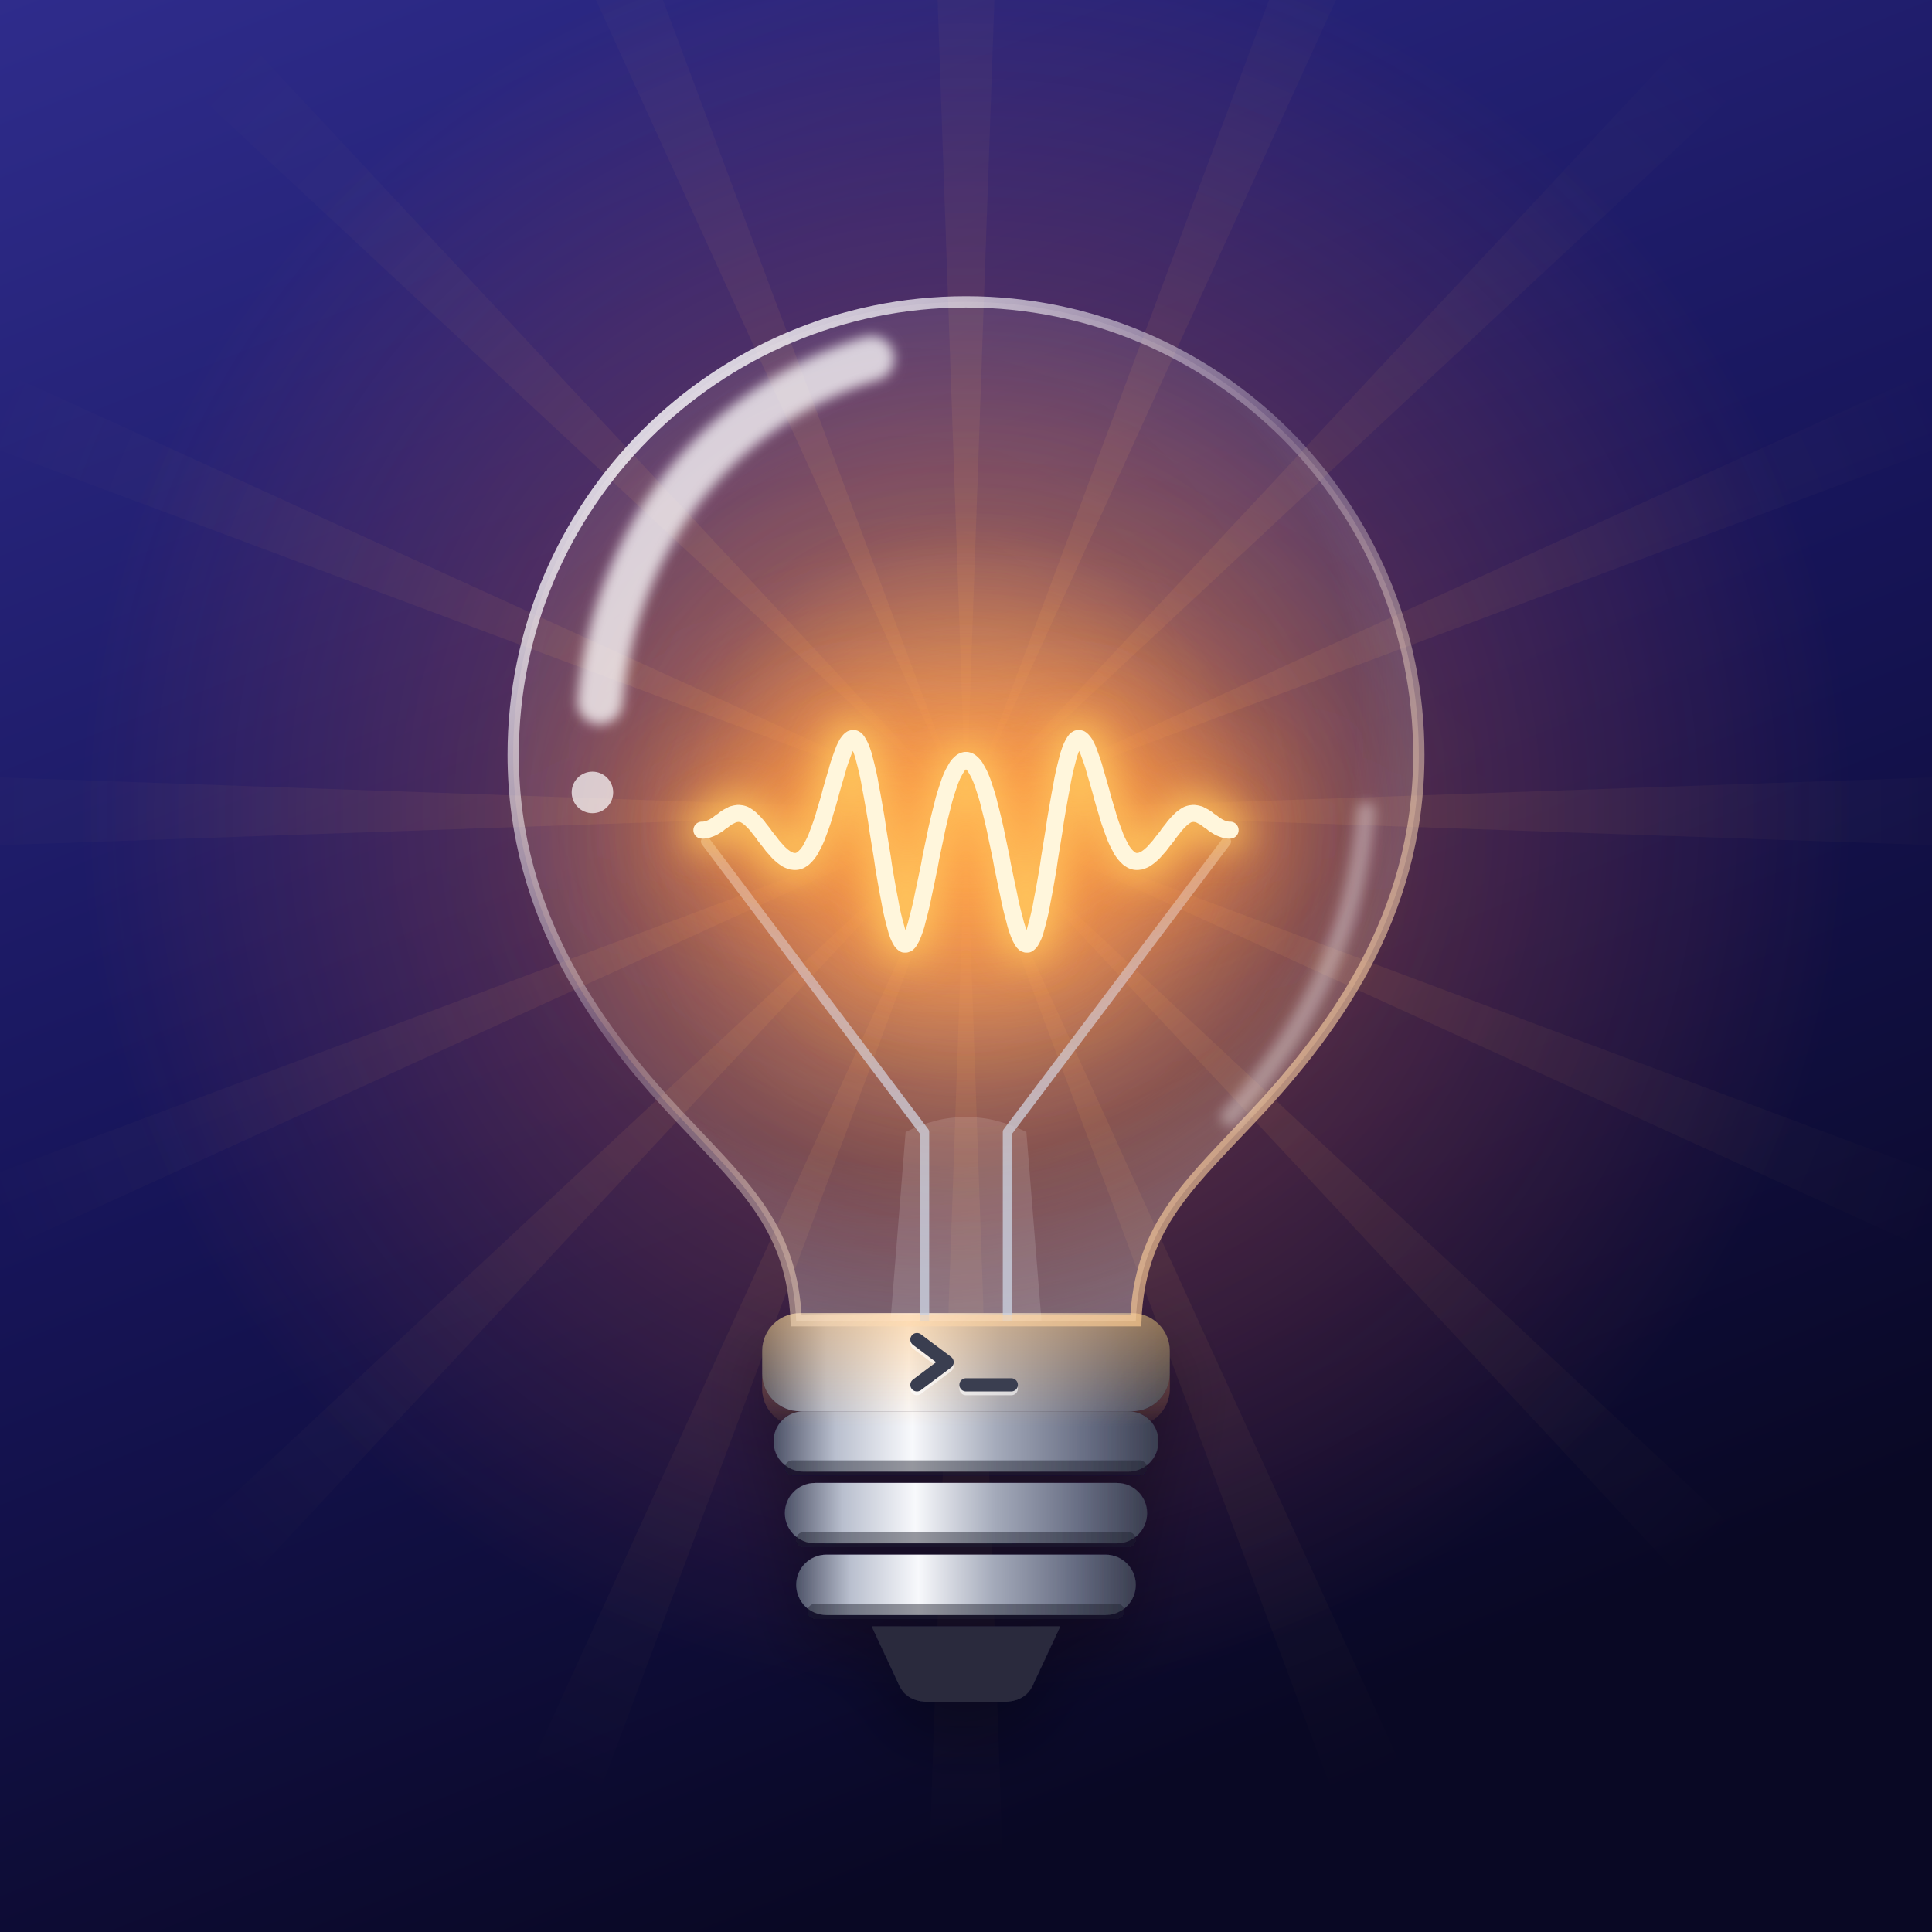
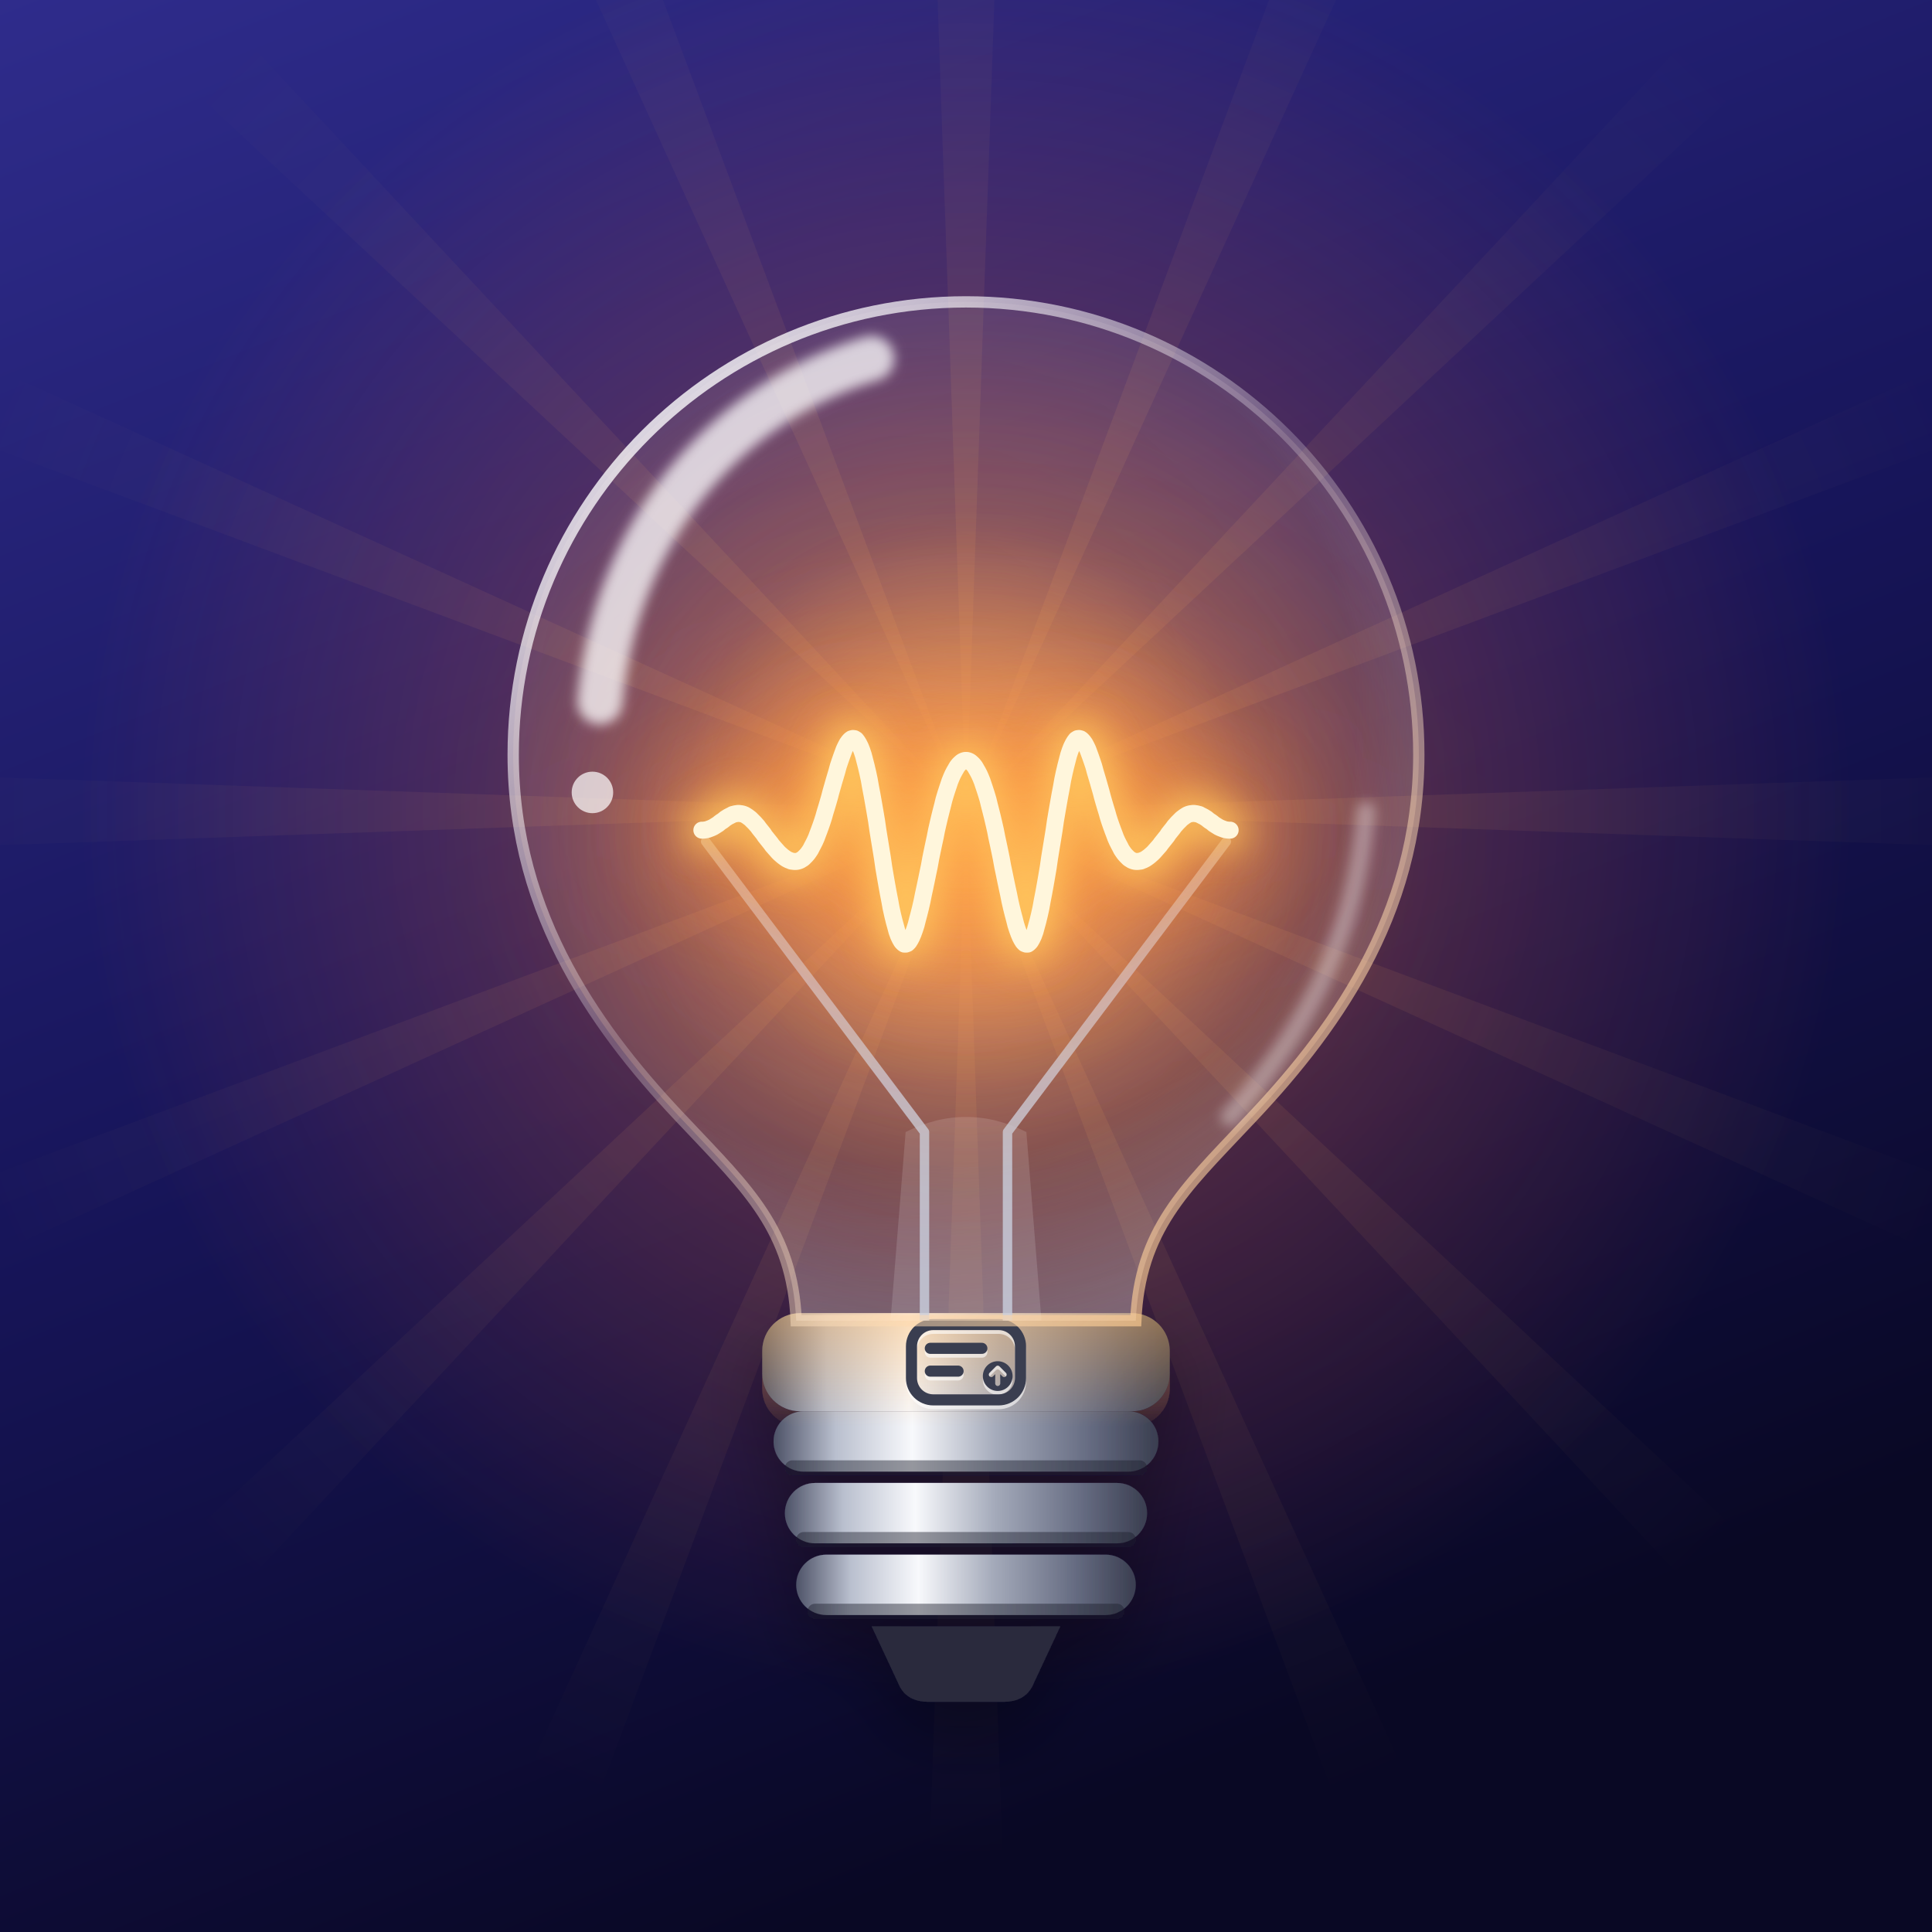
<svg xmlns="http://www.w3.org/2000/svg" width="1024" height="1024" viewBox="0 0 1024 1024">
  <defs>
    <linearGradient id="bg" x1="0" y1="0" x2="0.4" y2="1">
      <stop offset="0" stop-color="#2F2C8C" />
      <stop offset="0.55" stop-color="#17155A" />
      <stop offset="1" stop-color="#090824" />
    </linearGradient>
    <radialGradient id="halo" gradientUnits="userSpaceOnUse" cx="512" cy="430" r="470">
      <stop offset="0" stop-color="#FFB547" stop-opacity="0.75" />
      <stop offset="0.32" stop-color="#FF7A3D" stop-opacity="0.30" />
      <stop offset="1" stop-color="#FF5A3A" stop-opacity="0" />
    </radialGradient>
    <radialGradient id="rayFade" gradientUnits="userSpaceOnUse" cx="512" cy="430" r="560">
      <stop offset="0.25" stop-color="#FFF" stop-opacity="1" />
      <stop offset="1" stop-color="#FFF" stop-opacity="0" />
    </radialGradient>
    <mask id="rayMask">
      <rect width="1024" height="1024" fill="url(#rayFade)" />
    </mask>
    <radialGradient id="glass" gradientUnits="userSpaceOnUse" cx="480" cy="380" r="330">
      <stop offset="0" stop-color="#FFFFFF" stop-opacity="0.06" />
      <stop offset="0.72" stop-color="#FFFFFF" stop-opacity="0.08" />
      <stop offset="1" stop-color="#FFFFFF" stop-opacity="0.30" />
    </radialGradient>
    <radialGradient id="warm" gradientUnits="userSpaceOnUse" cx="512" cy="450" r="300">
      <stop offset="0" stop-color="#FFE3A0" stop-opacity="0.65" />
      <stop offset="0.6" stop-color="#FF9A45" stop-opacity="0.18" />
      <stop offset="1" stop-color="#FF8A3D" stop-opacity="0" />
    </radialGradient>
    <linearGradient id="rim" x1="0.1" y1="0" x2="0.9" y2="1">
      <stop offset="0" stop-color="#FFFFFF" stop-opacity="0.95" />
      <stop offset="0.45" stop-color="#FFFFFF" stop-opacity="0.22" />
      <stop offset="1" stop-color="#FFC27A" stop-opacity="0.75" />
    </linearGradient>
    <linearGradient id="warmMetal" x1="0" y1="0" x2="0" y2="1">
      <stop offset="0" stop-color="#FFB45A" stop-opacity="0.45" />
      <stop offset="1" stop-color="#FFB45A" stop-opacity="0" />
    </linearGradient>
    <linearGradient id="metal" x1="0" y1="0" x2="1" y2="0">
      <stop offset="0" stop-color="#4E5368" />
      <stop offset="0.16" stop-color="#B9BFCE" />
      <stop offset="0.36" stop-color="#F8F9FC" />
      <stop offset="0.58" stop-color="#A4AABA" />
      <stop offset="0.82" stop-color="#666C82" />
      <stop offset="1" stop-color="#3A3E50" />
    </linearGradient>
    <filter id="b3" filterUnits="userSpaceOnUse" x="-200" y="-200" width="1424" height="1424">
      <feGaussianBlur stdDeviation="3" />
    </filter>
    <filter id="b10" filterUnits="userSpaceOnUse" x="-200" y="-200" width="1424" height="1424">
      <feGaussianBlur stdDeviation="10" />
    </filter>
    <filter id="b28" filterUnits="userSpaceOnUse" x="-200" y="-200" width="1424" height="1424">
      <feGaussianBlur stdDeviation="28" />
    </filter>
    <filter id="b60" filterUnits="userSpaceOnUse" x="-200" y="-200" width="1424" height="1424">
      <feGaussianBlur stdDeviation="60" />
    </filter>
    <filter id="drop" filterUnits="userSpaceOnUse" x="-200" y="-200" width="1424" height="1424">
      <feDropShadow dx="0" dy="18" stdDeviation="18" flood-color="#000" flood-opacity="0.35" />
    </filter>
    <clipPath id="bulbClip">
      <path d="M 512 160 C 644.5 160 752 267.5 752 400 C 752 486 706 548 660 596 C 628 630 604 652 602 700 L 422 700 C 420 652 396 630 364 596 C 318 548 272 486 272 400 C 272 267.5 379.5 160 512 160 Z" />
    </clipPath>
  </defs>
  <rect width="1024" height="1024" fill="url(#bg)" />
  <g mask="url(#rayMask)" fill="#FFC56B" opacity="0.10">
    <polygon points="512,430 1511,395 1511,465" />
    <polygon points="512,430 1449,780 1422,845" />
    <polygon points="512,430 1243,1112 1194,1161" />
    <polygon points="512,430 927,1340 862,1367" />
    <polygon points="512,430 547,1429 477,1429" />
    <polygon points="512,430 162,1367 97,1340" />
    <polygon points="512,430 -170,1161 -219,1112" />
    <polygon points="512,430 -398,845 -425,780" />
    <polygon points="512,430 -487,465 -487,395" />
    <polygon points="512,430 -425,80 -398,15" />
    <polygon points="512,430 -219,-252 -170,-301" />
    <polygon points="512,430 97,-480 162,-507" />
    <polygon points="512,430 477,-569 547,-569" />
    <polygon points="512,430 862,-507 927,-480" />
    <polygon points="512,430 1194,-301 1243,-252" />
    <polygon points="512,430 1422,15 1449,80" />
  </g>
  <rect width="1024" height="1024" fill="url(#halo)" />
  <g filter="url(#drop)">
    <rect x="404" y="696" width="216" height="52" rx="20" fill="url(#metal)" />
    <rect x="410" y="748" width="204" height="32" rx="16" fill="url(#metal)" />
    <rect x="416" y="774" width="192" height="8" rx="4" fill="#1C1E2C" opacity="0.45" />
    <rect x="416" y="786" width="192" height="32" rx="16" fill="url(#metal)" />
    <rect x="422" y="812" width="180" height="8" rx="4" fill="#1C1E2C" opacity="0.45" />
    <rect x="422" y="824" width="180" height="32" rx="16" fill="url(#metal)" />
    <rect x="428" y="850" width="168" height="8" rx="4" fill="#1C1E2C" opacity="0.45" />
    <path d="M 462 862 L 562 862 L 548 892 Q 544 902 532 902 L 492 902 Q 480 902 476 892 Z" fill="#2A2C3C" />
    <rect x="404" y="696" width="216" height="60" rx="20" fill="url(#warmMetal)" />
  </g>
  <g fill="none" stroke-linecap="round" stroke-linejoin="round" stroke-width="7">
-     <g stroke="#FFFFFF" opacity="0.6" transform="translate(0 2)">
-       <polyline points="486,710 502,722 486,734" />
-       <line x1="512" y1="734" x2="536" y2="734" />
+     <g opacity="0.6" transform="translate(0 2)">
+       <g transform="translate(512 722) scale(0.2627) translate(-128 -128)" mask="url(#composerHole1)">
+         <mask id="composerHole1" maskUnits="userSpaceOnUse" x="-60" y="-60" width="376" height="376">
+           <rect x="-60" y="-60" width="376" height="376" fill="#FFF" />
+           <path d="M 192 171 V 141 M 179 153 L 192 140 L 205 153" fill="none" stroke="#000" stroke-width="10" stroke-linecap="round" stroke-linejoin="round" />
+         </mask>
+         <g fill="none" stroke="#FFFFFF" stroke-width="22.4" stroke-linecap="round" stroke-linejoin="round">
+           <rect x="18" y="52" width="220" height="152" rx="44" />
+           <path d="M 56 100 H 160 M 56 146 H 112" />
+         </g>
+         <circle cx="192" cy="156" r="30" fill="#FFFFFF" />
+       </g>
    </g>
-     <g stroke="#3A3E50">
-       <polyline points="486,710 502,722 486,734" />
-       <line x1="512" y1="734" x2="536" y2="734" />
+     <g transform="translate(512 722) scale(0.2627) translate(-128 -128)" mask="url(#composerHole2)">
+       <mask id="composerHole2" maskUnits="userSpaceOnUse" x="-60" y="-60" width="376" height="376">
+         <rect x="-60" y="-60" width="376" height="376" fill="#FFF" />
+         <path d="M 192 171 V 141 M 179 153 L 192 140 L 205 153" fill="none" stroke="#000" stroke-width="10" stroke-linecap="round" stroke-linejoin="round" />
+       </mask>
+       <g fill="none" stroke="#3A3E50" stroke-width="22.4" stroke-linecap="round" stroke-linejoin="round">
+         <rect x="18" y="52" width="220" height="152" rx="44" />
+         <path d="M 56 100 H 160 M 56 146 H 112" />
+       </g>
+       <circle cx="192" cy="156" r="30" fill="#3A3E50" />
    </g>
  </g>
  <path d="M 512 160 C 644.5 160 752 267.5 752 400 C 752 486 706 548 660 596 C 628 630 604 652 602 700 L 422 700 C 420 652 396 630 364 596 C 318 548 272 486 272 400 C 272 267.5 379.5 160 512 160 Z" fill="url(#glass)" />
  <g clip-path="url(#bulbClip)">
    <rect width="1024" height="1024" fill="url(#warm)" />
    <path d="M 472 700 L 480 600 Q 512 584 544 600 L 552 700 Z" fill="#FFFFFF" opacity="0.14" />
    <g fill="none" stroke="#C9CFDF" stroke-width="5" stroke-linecap="round" stroke-linejoin="round" opacity="0.8">
      <polyline points="490,700 490,600 374,446" />
      <polyline points="534,700 534,600 650,446" />
    </g>
  </g>
  <g fill="none" stroke-linecap="round" stroke-linejoin="round">
    <path d="M 372.0 440.0 L 372.8 440.0 L 373.6 439.9 L 374.3 439.8 L 375.1 439.6 L 375.9 439.3 L 376.7 439.0 L 377.4 438.7 L 378.2 438.3 L 379.0 437.8 L 379.8 437.3 L 380.6 436.8 L 381.3 436.2 L 382.1 435.6 L 382.9 435.1 L 383.7 434.5 L 384.4 433.9 L 385.2 433.4 L 386.0 432.9 L 386.8 432.5 L 387.6 432.1 L 388.3 431.7 L 389.1 431.5 L 389.9 431.3 L 390.7 431.2 L 391.4 431.1 L 392.2 431.2 L 393.0 431.3 L 393.8 431.5 L 394.6 431.8 L 395.3 432.2 L 396.1 432.7 L 396.9 433.3 L 397.7 433.9 L 398.4 434.6 L 399.2 435.4 L 400.0 436.2 L 400.8 437.1 L 401.6 438.0 L 402.3 439.0 L 403.1 440.0 L 403.9 441.0 L 404.7 442.0 L 405.4 443.1 L 406.2 444.1 L 407.0 445.1 L 407.8 446.1 L 408.6 447.1 L 409.3 448.1 L 410.1 449.0 L 410.9 449.9 L 411.7 450.8 L 412.4 451.6 L 413.2 452.4 L 414.0 453.1 L 414.8 453.8 L 415.6 454.4 L 416.3 454.9 L 417.1 455.4 L 417.9 455.8 L 418.7 456.1 L 419.4 456.4 L 420.2 456.5 L 421.0 456.6 L 421.8 456.6 L 422.6 456.5 L 423.3 456.3 L 424.1 456.0 L 424.9 455.5 L 425.7 455.0 L 426.4 454.3 L 427.2 453.5 L 428.0 452.6 L 428.8 451.5 L 429.6 450.3 L 430.3 448.9 L 431.1 447.4 L 431.9 445.8 L 432.7 444.0 L 433.4 442.1 L 434.2 440.0 L 435.0 437.8 L 435.8 435.5 L 436.6 433.0 L 437.3 430.5 L 438.1 427.9 L 438.9 425.2 L 439.7 422.4 L 440.4 419.7 L 441.2 416.9 L 442.0 414.1 L 442.8 411.4 L 443.6 408.7 L 444.3 406.1 L 445.1 403.7 L 445.9 401.4 L 446.7 399.2 L 447.4 397.3 L 448.2 395.6 L 449.0 394.1 L 449.8 393.0 L 450.6 392.1 L 451.3 391.6 L 452.1 391.4 L 452.9 391.5 L 453.7 392.0 L 454.4 392.9 L 455.2 394.2 L 456.0 395.8 L 456.8 397.8 L 457.6 400.2 L 458.3 402.9 L 459.1 406.0 L 459.9 409.4 L 460.7 413.1 L 461.4 417.1 L 462.2 421.3 L 463.0 425.8 L 463.8 430.4 L 464.6 435.1 L 465.3 440.0 L 466.1 444.9 L 466.9 449.8 L 467.7 454.7 L 468.4 459.6 L 469.2 464.3 L 470.0 468.9 L 470.8 473.3 L 471.6 477.4 L 472.3 481.3 L 473.1 484.9 L 473.9 488.2 L 474.7 491.1 L 475.4 493.7 L 476.2 495.9 L 477.0 497.6 L 477.8 499.0 L 478.6 499.9 L 479.3 500.4 L 480.1 500.4 L 480.9 500.1 L 481.7 499.3 L 482.4 498.2 L 483.2 496.7 L 484.0 494.8 L 484.8 492.6 L 485.6 490.1 L 486.3 487.3 L 487.1 484.3 L 487.9 481.1 L 488.7 477.6 L 489.4 474.1 L 490.2 470.4 L 491.0 466.6 L 491.8 462.7 L 492.6 458.9 L 493.3 455.0 L 494.1 451.1 L 494.9 447.3 L 495.7 443.6 L 496.4 440.0 L 497.2 436.5 L 498.0 433.1 L 498.8 429.9 L 499.6 426.8 L 500.3 423.9 L 501.1 421.2 L 501.9 418.7 L 502.7 416.3 L 503.4 414.2 L 504.2 412.2 L 505.0 410.4 L 505.8 408.9 L 506.6 407.5 L 507.3 406.3 L 508.1 405.3 L 508.9 404.5 L 509.7 403.8 L 510.4 403.4 L 511.2 403.1 L 512.0 403.0 L 512.8 403.1 L 513.6 403.4 L 514.3 403.8 L 515.1 404.5 L 515.9 405.3 L 516.7 406.3 L 517.4 407.5 L 518.2 408.9 L 519.0 410.4 L 519.8 412.2 L 520.6 414.2 L 521.3 416.3 L 522.1 418.7 L 522.9 421.2 L 523.7 423.9 L 524.4 426.8 L 525.2 429.9 L 526.0 433.1 L 526.8 436.5 L 527.6 440.0 L 528.3 443.6 L 529.1 447.3 L 529.9 451.1 L 530.7 455.0 L 531.4 458.9 L 532.2 462.7 L 533.0 466.6 L 533.8 470.4 L 534.6 474.1 L 535.3 477.6 L 536.1 481.1 L 536.9 484.3 L 537.7 487.3 L 538.4 490.1 L 539.2 492.6 L 540.0 494.8 L 540.8 496.7 L 541.6 498.2 L 542.3 499.3 L 543.1 500.1 L 543.9 500.4 L 544.7 500.4 L 545.4 499.9 L 546.2 499.0 L 547.0 497.6 L 547.8 495.9 L 548.6 493.7 L 549.3 491.1 L 550.1 488.2 L 550.9 484.9 L 551.7 481.3 L 552.4 477.4 L 553.2 473.3 L 554.0 468.9 L 554.8 464.3 L 555.6 459.6 L 556.3 454.7 L 557.1 449.8 L 557.9 444.9 L 558.7 440.0 L 559.4 435.1 L 560.2 430.4 L 561.0 425.8 L 561.8 421.3 L 562.6 417.1 L 563.3 413.1 L 564.1 409.4 L 564.9 406.0 L 565.7 402.9 L 566.4 400.2 L 567.2 397.8 L 568.0 395.8 L 568.8 394.2 L 569.6 392.9 L 570.3 392.0 L 571.1 391.5 L 571.9 391.4 L 572.7 391.6 L 573.4 392.1 L 574.2 393.0 L 575.0 394.1 L 575.8 395.6 L 576.6 397.3 L 577.3 399.2 L 578.1 401.4 L 578.9 403.7 L 579.7 406.1 L 580.4 408.7 L 581.2 411.4 L 582.0 414.1 L 582.8 416.9 L 583.6 419.7 L 584.3 422.4 L 585.1 425.2 L 585.9 427.9 L 586.7 430.5 L 587.4 433.0 L 588.2 435.5 L 589.0 437.8 L 589.8 440.0 L 590.6 442.1 L 591.3 444.0 L 592.1 445.8 L 592.9 447.4 L 593.7 448.9 L 594.4 450.3 L 595.2 451.5 L 596.0 452.6 L 596.8 453.5 L 597.6 454.3 L 598.3 455.0 L 599.1 455.5 L 599.9 456.0 L 600.7 456.3 L 601.4 456.5 L 602.2 456.6 L 603.0 456.6 L 603.8 456.5 L 604.6 456.4 L 605.3 456.1 L 606.1 455.8 L 606.9 455.4 L 607.7 454.9 L 608.4 454.4 L 609.2 453.8 L 610.0 453.1 L 610.8 452.4 L 611.6 451.6 L 612.3 450.8 L 613.1 449.9 L 613.9 449.0 L 614.7 448.1 L 615.4 447.1 L 616.2 446.1 L 617.0 445.1 L 617.8 444.1 L 618.6 443.1 L 619.3 442.0 L 620.1 441.0 L 620.9 440.0 L 621.7 439.0 L 622.4 438.0 L 623.2 437.1 L 624.0 436.2 L 624.8 435.4 L 625.6 434.6 L 626.3 433.9 L 627.1 433.3 L 627.9 432.7 L 628.7 432.2 L 629.4 431.8 L 630.2 431.5 L 631.0 431.3 L 631.8 431.2 L 632.6 431.1 L 633.3 431.2 L 634.1 431.3 L 634.9 431.5 L 635.7 431.7 L 636.4 432.1 L 637.2 432.5 L 638.0 432.9 L 638.8 433.4 L 639.6 433.9 L 640.3 434.5 L 641.1 435.1 L 641.9 435.6 L 642.7 436.2 L 643.4 436.8 L 644.2 437.3 L 645.0 437.8 L 645.8 438.3 L 646.6 438.7 L 647.3 439.0 L 648.1 439.3 L 648.9 439.6 L 649.7 439.8 L 650.4 439.9 L 651.2 440.0 L 652.0 440.0" stroke="#FF6A2B" stroke-width="64" opacity="0.55" filter="url(#b60)" />
    <path d="M 372.0 440.0 L 372.8 440.0 L 373.6 439.9 L 374.3 439.8 L 375.1 439.6 L 375.9 439.3 L 376.7 439.0 L 377.4 438.7 L 378.2 438.3 L 379.0 437.8 L 379.8 437.3 L 380.6 436.8 L 381.3 436.2 L 382.1 435.6 L 382.9 435.1 L 383.7 434.5 L 384.4 433.9 L 385.2 433.4 L 386.0 432.9 L 386.8 432.5 L 387.6 432.1 L 388.3 431.7 L 389.1 431.5 L 389.9 431.3 L 390.7 431.2 L 391.4 431.1 L 392.2 431.2 L 393.0 431.3 L 393.8 431.5 L 394.6 431.8 L 395.3 432.2 L 396.1 432.7 L 396.9 433.3 L 397.7 433.9 L 398.4 434.6 L 399.2 435.4 L 400.0 436.2 L 400.8 437.1 L 401.6 438.0 L 402.3 439.0 L 403.1 440.0 L 403.9 441.0 L 404.7 442.0 L 405.4 443.1 L 406.2 444.1 L 407.0 445.1 L 407.8 446.1 L 408.6 447.1 L 409.3 448.1 L 410.1 449.0 L 410.9 449.9 L 411.7 450.8 L 412.4 451.6 L 413.2 452.4 L 414.0 453.1 L 414.8 453.8 L 415.6 454.4 L 416.3 454.9 L 417.1 455.4 L 417.9 455.8 L 418.7 456.1 L 419.4 456.4 L 420.2 456.5 L 421.0 456.6 L 421.8 456.6 L 422.6 456.5 L 423.3 456.3 L 424.1 456.0 L 424.9 455.5 L 425.7 455.0 L 426.4 454.3 L 427.2 453.5 L 428.0 452.6 L 428.8 451.5 L 429.6 450.3 L 430.3 448.9 L 431.1 447.4 L 431.9 445.8 L 432.7 444.0 L 433.4 442.1 L 434.2 440.0 L 435.0 437.8 L 435.8 435.5 L 436.6 433.0 L 437.3 430.5 L 438.1 427.9 L 438.9 425.2 L 439.7 422.4 L 440.4 419.7 L 441.2 416.9 L 442.0 414.1 L 442.8 411.4 L 443.6 408.7 L 444.3 406.1 L 445.1 403.7 L 445.9 401.4 L 446.7 399.2 L 447.4 397.3 L 448.2 395.6 L 449.0 394.1 L 449.8 393.0 L 450.6 392.1 L 451.3 391.6 L 452.1 391.4 L 452.9 391.5 L 453.7 392.0 L 454.4 392.9 L 455.2 394.2 L 456.0 395.8 L 456.8 397.8 L 457.6 400.2 L 458.3 402.9 L 459.1 406.0 L 459.9 409.4 L 460.7 413.1 L 461.4 417.1 L 462.2 421.3 L 463.0 425.8 L 463.8 430.4 L 464.6 435.1 L 465.3 440.0 L 466.1 444.9 L 466.9 449.8 L 467.7 454.7 L 468.4 459.6 L 469.2 464.3 L 470.0 468.9 L 470.8 473.3 L 471.6 477.4 L 472.3 481.3 L 473.1 484.9 L 473.9 488.2 L 474.7 491.1 L 475.4 493.7 L 476.2 495.9 L 477.0 497.6 L 477.8 499.0 L 478.6 499.9 L 479.3 500.4 L 480.1 500.4 L 480.9 500.1 L 481.7 499.3 L 482.4 498.2 L 483.2 496.7 L 484.0 494.8 L 484.8 492.6 L 485.6 490.1 L 486.3 487.3 L 487.1 484.3 L 487.9 481.1 L 488.7 477.6 L 489.4 474.1 L 490.2 470.4 L 491.0 466.6 L 491.8 462.7 L 492.6 458.9 L 493.3 455.0 L 494.1 451.1 L 494.9 447.3 L 495.7 443.6 L 496.4 440.0 L 497.2 436.5 L 498.0 433.1 L 498.8 429.9 L 499.6 426.8 L 500.3 423.9 L 501.1 421.2 L 501.9 418.7 L 502.7 416.3 L 503.4 414.2 L 504.2 412.2 L 505.0 410.4 L 505.8 408.9 L 506.6 407.5 L 507.3 406.3 L 508.1 405.3 L 508.9 404.5 L 509.7 403.8 L 510.4 403.4 L 511.2 403.1 L 512.0 403.0 L 512.8 403.1 L 513.6 403.4 L 514.3 403.8 L 515.1 404.5 L 515.9 405.3 L 516.7 406.3 L 517.4 407.5 L 518.2 408.9 L 519.0 410.4 L 519.8 412.2 L 520.6 414.2 L 521.3 416.3 L 522.1 418.7 L 522.9 421.2 L 523.7 423.9 L 524.4 426.8 L 525.2 429.9 L 526.0 433.1 L 526.8 436.5 L 527.6 440.0 L 528.3 443.6 L 529.1 447.3 L 529.9 451.1 L 530.7 455.0 L 531.4 458.9 L 532.2 462.7 L 533.0 466.6 L 533.8 470.4 L 534.6 474.1 L 535.3 477.6 L 536.1 481.1 L 536.9 484.3 L 537.7 487.3 L 538.4 490.1 L 539.2 492.6 L 540.0 494.8 L 540.8 496.7 L 541.6 498.2 L 542.3 499.3 L 543.1 500.1 L 543.9 500.4 L 544.7 500.4 L 545.4 499.9 L 546.2 499.0 L 547.0 497.6 L 547.8 495.9 L 548.6 493.7 L 549.3 491.1 L 550.1 488.2 L 550.9 484.9 L 551.7 481.3 L 552.4 477.4 L 553.2 473.3 L 554.0 468.9 L 554.8 464.3 L 555.6 459.6 L 556.3 454.7 L 557.1 449.8 L 557.9 444.9 L 558.7 440.0 L 559.4 435.1 L 560.2 430.4 L 561.0 425.8 L 561.8 421.3 L 562.6 417.1 L 563.3 413.1 L 564.1 409.4 L 564.9 406.0 L 565.7 402.9 L 566.4 400.2 L 567.2 397.8 L 568.0 395.8 L 568.8 394.2 L 569.6 392.9 L 570.3 392.0 L 571.1 391.5 L 571.9 391.4 L 572.7 391.6 L 573.4 392.1 L 574.2 393.0 L 575.0 394.1 L 575.8 395.6 L 576.6 397.3 L 577.3 399.2 L 578.1 401.4 L 578.9 403.7 L 579.7 406.1 L 580.4 408.7 L 581.2 411.4 L 582.0 414.1 L 582.8 416.9 L 583.6 419.7 L 584.3 422.4 L 585.1 425.2 L 585.9 427.9 L 586.7 430.5 L 587.4 433.0 L 588.2 435.5 L 589.0 437.8 L 589.8 440.0 L 590.6 442.1 L 591.3 444.0 L 592.1 445.8 L 592.9 447.4 L 593.7 448.9 L 594.4 450.3 L 595.2 451.5 L 596.0 452.6 L 596.8 453.5 L 597.6 454.3 L 598.3 455.0 L 599.1 455.5 L 599.9 456.0 L 600.7 456.3 L 601.4 456.5 L 602.2 456.6 L 603.0 456.6 L 603.8 456.5 L 604.6 456.4 L 605.3 456.1 L 606.1 455.8 L 606.9 455.4 L 607.7 454.9 L 608.4 454.4 L 609.2 453.8 L 610.0 453.1 L 610.8 452.4 L 611.6 451.6 L 612.3 450.8 L 613.1 449.9 L 613.9 449.0 L 614.7 448.1 L 615.4 447.1 L 616.2 446.1 L 617.0 445.1 L 617.8 444.1 L 618.6 443.1 L 619.3 442.0 L 620.1 441.0 L 620.9 440.0 L 621.7 439.0 L 622.4 438.0 L 623.2 437.1 L 624.0 436.2 L 624.8 435.4 L 625.6 434.6 L 626.3 433.9 L 627.1 433.3 L 627.9 432.7 L 628.7 432.2 L 629.4 431.8 L 630.2 431.5 L 631.0 431.3 L 631.8 431.2 L 632.6 431.1 L 633.3 431.2 L 634.1 431.3 L 634.9 431.5 L 635.7 431.7 L 636.4 432.1 L 637.2 432.5 L 638.0 432.9 L 638.8 433.4 L 639.6 433.9 L 640.3 434.5 L 641.1 435.1 L 641.9 435.6 L 642.7 436.2 L 643.4 436.8 L 644.2 437.3 L 645.0 437.8 L 645.8 438.3 L 646.6 438.7 L 647.3 439.0 L 648.1 439.3 L 648.9 439.6 L 649.7 439.8 L 650.4 439.9 L 651.2 440.0 L 652.0 440.0" stroke="#FF9A3C" stroke-width="34" opacity="0.85" filter="url(#b28)" />
    <path d="M 372.0 440.0 L 372.8 440.0 L 373.6 439.9 L 374.3 439.8 L 375.1 439.6 L 375.9 439.3 L 376.7 439.0 L 377.4 438.7 L 378.2 438.3 L 379.0 437.8 L 379.8 437.3 L 380.6 436.8 L 381.3 436.2 L 382.1 435.6 L 382.9 435.1 L 383.7 434.5 L 384.4 433.9 L 385.2 433.4 L 386.0 432.9 L 386.8 432.5 L 387.6 432.1 L 388.3 431.7 L 389.1 431.5 L 389.9 431.3 L 390.7 431.2 L 391.4 431.1 L 392.2 431.2 L 393.0 431.3 L 393.8 431.5 L 394.6 431.8 L 395.3 432.2 L 396.1 432.7 L 396.9 433.3 L 397.7 433.9 L 398.4 434.6 L 399.2 435.4 L 400.0 436.2 L 400.8 437.1 L 401.6 438.0 L 402.3 439.0 L 403.1 440.0 L 403.9 441.0 L 404.7 442.0 L 405.4 443.1 L 406.2 444.1 L 407.0 445.1 L 407.8 446.1 L 408.6 447.1 L 409.3 448.1 L 410.1 449.0 L 410.9 449.9 L 411.7 450.8 L 412.4 451.6 L 413.2 452.4 L 414.0 453.1 L 414.8 453.8 L 415.6 454.4 L 416.3 454.9 L 417.1 455.4 L 417.9 455.8 L 418.7 456.1 L 419.4 456.4 L 420.2 456.5 L 421.0 456.6 L 421.8 456.6 L 422.6 456.5 L 423.3 456.3 L 424.1 456.0 L 424.9 455.5 L 425.7 455.0 L 426.4 454.3 L 427.2 453.5 L 428.0 452.6 L 428.8 451.5 L 429.6 450.3 L 430.3 448.9 L 431.1 447.4 L 431.9 445.8 L 432.7 444.0 L 433.4 442.1 L 434.2 440.0 L 435.0 437.8 L 435.8 435.5 L 436.6 433.0 L 437.3 430.5 L 438.1 427.9 L 438.9 425.2 L 439.7 422.4 L 440.4 419.7 L 441.2 416.9 L 442.0 414.1 L 442.8 411.4 L 443.6 408.7 L 444.3 406.1 L 445.1 403.7 L 445.9 401.4 L 446.7 399.2 L 447.4 397.3 L 448.2 395.6 L 449.0 394.1 L 449.8 393.0 L 450.6 392.1 L 451.3 391.6 L 452.1 391.4 L 452.9 391.5 L 453.7 392.0 L 454.4 392.9 L 455.2 394.2 L 456.0 395.8 L 456.8 397.8 L 457.6 400.2 L 458.3 402.9 L 459.1 406.0 L 459.9 409.4 L 460.7 413.1 L 461.4 417.1 L 462.2 421.3 L 463.0 425.8 L 463.8 430.4 L 464.6 435.1 L 465.3 440.0 L 466.1 444.9 L 466.9 449.8 L 467.7 454.7 L 468.4 459.6 L 469.2 464.3 L 470.0 468.9 L 470.8 473.3 L 471.6 477.4 L 472.3 481.3 L 473.1 484.9 L 473.9 488.2 L 474.7 491.1 L 475.4 493.7 L 476.2 495.9 L 477.0 497.6 L 477.8 499.0 L 478.6 499.9 L 479.3 500.4 L 480.1 500.4 L 480.9 500.1 L 481.7 499.3 L 482.4 498.2 L 483.2 496.7 L 484.0 494.8 L 484.8 492.6 L 485.6 490.1 L 486.3 487.3 L 487.1 484.3 L 487.9 481.1 L 488.7 477.6 L 489.4 474.1 L 490.2 470.4 L 491.0 466.6 L 491.8 462.7 L 492.6 458.9 L 493.3 455.0 L 494.1 451.1 L 494.9 447.3 L 495.7 443.6 L 496.4 440.0 L 497.2 436.5 L 498.0 433.1 L 498.8 429.9 L 499.6 426.8 L 500.3 423.9 L 501.1 421.2 L 501.9 418.7 L 502.7 416.3 L 503.4 414.2 L 504.2 412.2 L 505.0 410.4 L 505.8 408.9 L 506.6 407.5 L 507.3 406.3 L 508.1 405.3 L 508.9 404.5 L 509.7 403.8 L 510.4 403.4 L 511.2 403.1 L 512.0 403.0 L 512.8 403.1 L 513.6 403.4 L 514.3 403.8 L 515.1 404.5 L 515.9 405.3 L 516.7 406.3 L 517.4 407.5 L 518.2 408.9 L 519.0 410.4 L 519.8 412.2 L 520.6 414.2 L 521.3 416.3 L 522.1 418.7 L 522.9 421.2 L 523.7 423.9 L 524.4 426.8 L 525.2 429.9 L 526.0 433.1 L 526.8 436.5 L 527.6 440.0 L 528.3 443.6 L 529.1 447.3 L 529.9 451.1 L 530.7 455.0 L 531.4 458.9 L 532.2 462.7 L 533.0 466.6 L 533.8 470.4 L 534.6 474.1 L 535.3 477.6 L 536.1 481.1 L 536.9 484.3 L 537.7 487.3 L 538.4 490.1 L 539.2 492.6 L 540.0 494.8 L 540.8 496.7 L 541.6 498.2 L 542.3 499.3 L 543.1 500.1 L 543.9 500.4 L 544.7 500.4 L 545.4 499.9 L 546.2 499.0 L 547.0 497.6 L 547.8 495.9 L 548.6 493.7 L 549.3 491.1 L 550.1 488.2 L 550.9 484.9 L 551.7 481.3 L 552.4 477.4 L 553.2 473.3 L 554.0 468.9 L 554.8 464.3 L 555.6 459.6 L 556.3 454.7 L 557.1 449.8 L 557.9 444.9 L 558.7 440.0 L 559.4 435.1 L 560.2 430.4 L 561.0 425.8 L 561.8 421.3 L 562.6 417.1 L 563.3 413.1 L 564.1 409.4 L 564.9 406.0 L 565.7 402.9 L 566.4 400.2 L 567.2 397.8 L 568.0 395.8 L 568.8 394.2 L 569.6 392.9 L 570.3 392.0 L 571.1 391.5 L 571.9 391.4 L 572.7 391.6 L 573.4 392.1 L 574.2 393.0 L 575.0 394.1 L 575.8 395.6 L 576.6 397.3 L 577.3 399.2 L 578.1 401.4 L 578.9 403.7 L 579.7 406.1 L 580.4 408.7 L 581.2 411.4 L 582.0 414.1 L 582.8 416.9 L 583.6 419.7 L 584.3 422.4 L 585.1 425.2 L 585.9 427.9 L 586.7 430.5 L 587.4 433.0 L 588.2 435.5 L 589.0 437.8 L 589.8 440.0 L 590.6 442.1 L 591.3 444.0 L 592.1 445.8 L 592.9 447.4 L 593.7 448.9 L 594.4 450.3 L 595.2 451.5 L 596.0 452.6 L 596.8 453.5 L 597.6 454.3 L 598.3 455.0 L 599.1 455.5 L 599.9 456.0 L 600.7 456.3 L 601.4 456.5 L 602.2 456.6 L 603.0 456.6 L 603.8 456.5 L 604.6 456.4 L 605.3 456.1 L 606.1 455.8 L 606.9 455.4 L 607.7 454.9 L 608.4 454.4 L 609.2 453.8 L 610.0 453.1 L 610.8 452.4 L 611.6 451.6 L 612.3 450.8 L 613.1 449.9 L 613.9 449.0 L 614.7 448.1 L 615.4 447.1 L 616.2 446.1 L 617.0 445.1 L 617.8 444.1 L 618.6 443.1 L 619.3 442.0 L 620.1 441.0 L 620.9 440.0 L 621.7 439.0 L 622.4 438.0 L 623.2 437.1 L 624.0 436.2 L 624.8 435.4 L 625.6 434.6 L 626.3 433.9 L 627.1 433.3 L 627.9 432.7 L 628.7 432.2 L 629.4 431.8 L 630.2 431.5 L 631.0 431.3 L 631.8 431.2 L 632.6 431.1 L 633.3 431.2 L 634.1 431.3 L 634.9 431.5 L 635.7 431.7 L 636.4 432.1 L 637.2 432.5 L 638.0 432.9 L 638.8 433.4 L 639.6 433.9 L 640.3 434.5 L 641.1 435.1 L 641.9 435.6 L 642.7 436.2 L 643.4 436.8 L 644.2 437.3 L 645.0 437.8 L 645.8 438.3 L 646.6 438.7 L 647.3 439.0 L 648.1 439.3 L 648.9 439.6 L 649.7 439.8 L 650.4 439.9 L 651.2 440.0 L 652.0 440.0" stroke="#FFC45C" stroke-width="18" filter="url(#b10)" />
    <path d="M 372.0 440.0 L 372.8 440.0 L 373.6 439.9 L 374.3 439.8 L 375.1 439.6 L 375.9 439.3 L 376.7 439.0 L 377.4 438.7 L 378.2 438.3 L 379.0 437.8 L 379.8 437.3 L 380.6 436.8 L 381.3 436.2 L 382.1 435.6 L 382.9 435.1 L 383.7 434.5 L 384.4 433.9 L 385.2 433.4 L 386.0 432.9 L 386.8 432.5 L 387.6 432.1 L 388.3 431.7 L 389.1 431.5 L 389.9 431.3 L 390.7 431.2 L 391.4 431.1 L 392.2 431.2 L 393.0 431.3 L 393.8 431.5 L 394.6 431.8 L 395.3 432.2 L 396.1 432.7 L 396.9 433.3 L 397.7 433.9 L 398.4 434.6 L 399.2 435.4 L 400.0 436.2 L 400.8 437.1 L 401.6 438.0 L 402.3 439.0 L 403.1 440.0 L 403.9 441.0 L 404.7 442.0 L 405.4 443.1 L 406.2 444.1 L 407.0 445.1 L 407.8 446.1 L 408.6 447.1 L 409.3 448.1 L 410.1 449.0 L 410.9 449.9 L 411.7 450.8 L 412.4 451.6 L 413.2 452.4 L 414.0 453.1 L 414.8 453.8 L 415.6 454.4 L 416.3 454.9 L 417.1 455.4 L 417.9 455.8 L 418.7 456.1 L 419.4 456.4 L 420.2 456.5 L 421.0 456.6 L 421.8 456.6 L 422.6 456.5 L 423.3 456.3 L 424.1 456.0 L 424.9 455.5 L 425.7 455.0 L 426.4 454.3 L 427.2 453.5 L 428.0 452.6 L 428.8 451.5 L 429.6 450.3 L 430.3 448.9 L 431.1 447.4 L 431.9 445.8 L 432.7 444.0 L 433.4 442.1 L 434.2 440.0 L 435.0 437.8 L 435.8 435.5 L 436.6 433.0 L 437.3 430.5 L 438.1 427.9 L 438.9 425.2 L 439.7 422.4 L 440.4 419.7 L 441.2 416.9 L 442.0 414.1 L 442.8 411.4 L 443.6 408.7 L 444.3 406.1 L 445.1 403.7 L 445.9 401.4 L 446.7 399.2 L 447.4 397.3 L 448.2 395.6 L 449.0 394.1 L 449.8 393.0 L 450.6 392.1 L 451.3 391.6 L 452.1 391.4 L 452.9 391.5 L 453.7 392.0 L 454.4 392.9 L 455.2 394.2 L 456.0 395.8 L 456.8 397.8 L 457.6 400.2 L 458.3 402.9 L 459.1 406.0 L 459.9 409.4 L 460.7 413.1 L 461.4 417.1 L 462.2 421.3 L 463.0 425.8 L 463.8 430.4 L 464.6 435.1 L 465.3 440.0 L 466.1 444.9 L 466.9 449.8 L 467.7 454.7 L 468.4 459.6 L 469.2 464.3 L 470.0 468.9 L 470.8 473.3 L 471.6 477.4 L 472.3 481.3 L 473.1 484.9 L 473.9 488.2 L 474.7 491.1 L 475.4 493.7 L 476.2 495.9 L 477.0 497.6 L 477.8 499.0 L 478.6 499.9 L 479.3 500.4 L 480.1 500.4 L 480.9 500.1 L 481.7 499.3 L 482.4 498.2 L 483.2 496.7 L 484.0 494.8 L 484.8 492.6 L 485.6 490.1 L 486.3 487.3 L 487.1 484.3 L 487.9 481.1 L 488.7 477.6 L 489.4 474.1 L 490.2 470.4 L 491.0 466.6 L 491.8 462.7 L 492.6 458.9 L 493.3 455.0 L 494.1 451.1 L 494.9 447.3 L 495.7 443.6 L 496.4 440.0 L 497.2 436.5 L 498.0 433.1 L 498.8 429.9 L 499.6 426.8 L 500.3 423.9 L 501.1 421.2 L 501.9 418.7 L 502.7 416.3 L 503.4 414.2 L 504.2 412.2 L 505.0 410.4 L 505.8 408.9 L 506.6 407.5 L 507.3 406.3 L 508.1 405.3 L 508.9 404.5 L 509.7 403.8 L 510.4 403.4 L 511.2 403.1 L 512.0 403.0 L 512.8 403.1 L 513.6 403.4 L 514.3 403.8 L 515.1 404.5 L 515.9 405.3 L 516.7 406.3 L 517.4 407.5 L 518.2 408.9 L 519.0 410.4 L 519.8 412.2 L 520.6 414.2 L 521.3 416.3 L 522.1 418.7 L 522.9 421.2 L 523.7 423.9 L 524.4 426.8 L 525.2 429.9 L 526.0 433.1 L 526.8 436.5 L 527.6 440.0 L 528.3 443.6 L 529.1 447.3 L 529.9 451.1 L 530.7 455.0 L 531.4 458.9 L 532.2 462.7 L 533.0 466.6 L 533.8 470.4 L 534.6 474.1 L 535.3 477.6 L 536.1 481.1 L 536.9 484.3 L 537.7 487.3 L 538.4 490.1 L 539.2 492.6 L 540.0 494.8 L 540.8 496.7 L 541.6 498.2 L 542.3 499.3 L 543.1 500.1 L 543.9 500.4 L 544.7 500.4 L 545.4 499.9 L 546.2 499.0 L 547.0 497.6 L 547.8 495.9 L 548.6 493.7 L 549.3 491.1 L 550.1 488.2 L 550.9 484.9 L 551.7 481.3 L 552.4 477.4 L 553.2 473.3 L 554.0 468.9 L 554.8 464.3 L 555.6 459.6 L 556.3 454.7 L 557.1 449.8 L 557.9 444.9 L 558.7 440.0 L 559.4 435.1 L 560.2 430.4 L 561.0 425.8 L 561.8 421.3 L 562.6 417.1 L 563.3 413.1 L 564.1 409.4 L 564.9 406.0 L 565.7 402.9 L 566.4 400.2 L 567.2 397.8 L 568.0 395.8 L 568.8 394.2 L 569.6 392.9 L 570.3 392.0 L 571.1 391.5 L 571.9 391.4 L 572.7 391.6 L 573.4 392.1 L 574.2 393.0 L 575.0 394.1 L 575.8 395.6 L 576.6 397.3 L 577.3 399.2 L 578.1 401.4 L 578.9 403.7 L 579.7 406.1 L 580.4 408.7 L 581.2 411.4 L 582.0 414.1 L 582.8 416.9 L 583.6 419.7 L 584.3 422.4 L 585.1 425.2 L 585.9 427.9 L 586.7 430.5 L 587.4 433.0 L 588.2 435.5 L 589.0 437.8 L 589.8 440.0 L 590.6 442.1 L 591.3 444.0 L 592.1 445.8 L 592.9 447.4 L 593.7 448.9 L 594.4 450.3 L 595.2 451.5 L 596.0 452.6 L 596.8 453.5 L 597.6 454.3 L 598.3 455.0 L 599.1 455.5 L 599.9 456.0 L 600.7 456.3 L 601.4 456.5 L 602.2 456.6 L 603.0 456.6 L 603.8 456.5 L 604.6 456.4 L 605.3 456.1 L 606.1 455.8 L 606.9 455.4 L 607.7 454.9 L 608.4 454.4 L 609.2 453.8 L 610.0 453.1 L 610.8 452.4 L 611.6 451.6 L 612.3 450.8 L 613.1 449.9 L 613.9 449.0 L 614.7 448.1 L 615.4 447.1 L 616.2 446.1 L 617.0 445.1 L 617.8 444.1 L 618.6 443.1 L 619.3 442.0 L 620.1 441.0 L 620.9 440.0 L 621.7 439.0 L 622.4 438.0 L 623.2 437.1 L 624.0 436.2 L 624.8 435.4 L 625.6 434.6 L 626.3 433.9 L 627.1 433.3 L 627.9 432.7 L 628.7 432.2 L 629.4 431.8 L 630.2 431.5 L 631.0 431.3 L 631.8 431.2 L 632.6 431.1 L 633.3 431.2 L 634.1 431.3 L 634.9 431.5 L 635.7 431.7 L 636.4 432.1 L 637.2 432.5 L 638.0 432.9 L 638.8 433.4 L 639.6 433.9 L 640.3 434.5 L 641.1 435.1 L 641.9 435.6 L 642.7 436.2 L 643.4 436.8 L 644.2 437.3 L 645.0 437.8 L 645.8 438.3 L 646.6 438.7 L 647.3 439.0 L 648.1 439.3 L 648.9 439.6 L 649.7 439.8 L 650.4 439.9 L 651.2 440.0 L 652.0 440.0" stroke="#FFF6DC" stroke-width="9" />
  </g>
  <path d="M 512 160 C 644.5 160 752 267.5 752 400 C 752 486 706 548 660 596 C 628 630 604 652 602 700 L 422 700 C 420 652 396 630 364 596 C 318 548 272 486 272 400 C 272 267.5 379.5 160 512 160 Z" fill="none" stroke="url(#rim)" stroke-width="6" />
  <g fill="none" stroke="#FFFFFF" stroke-linecap="round">
    <path d="M 318 372 C 326 284 382 214 462 190" stroke-width="24" opacity="0.75" filter="url(#b3)" />
    <path d="M 724 430 C 718 500 690 548 652 592" stroke-width="10" opacity="0.35" filter="url(#b3)" />
  </g>
  <circle cx="314" cy="420" r="11" fill="#FFFFFF" opacity="0.7" />
</svg>
